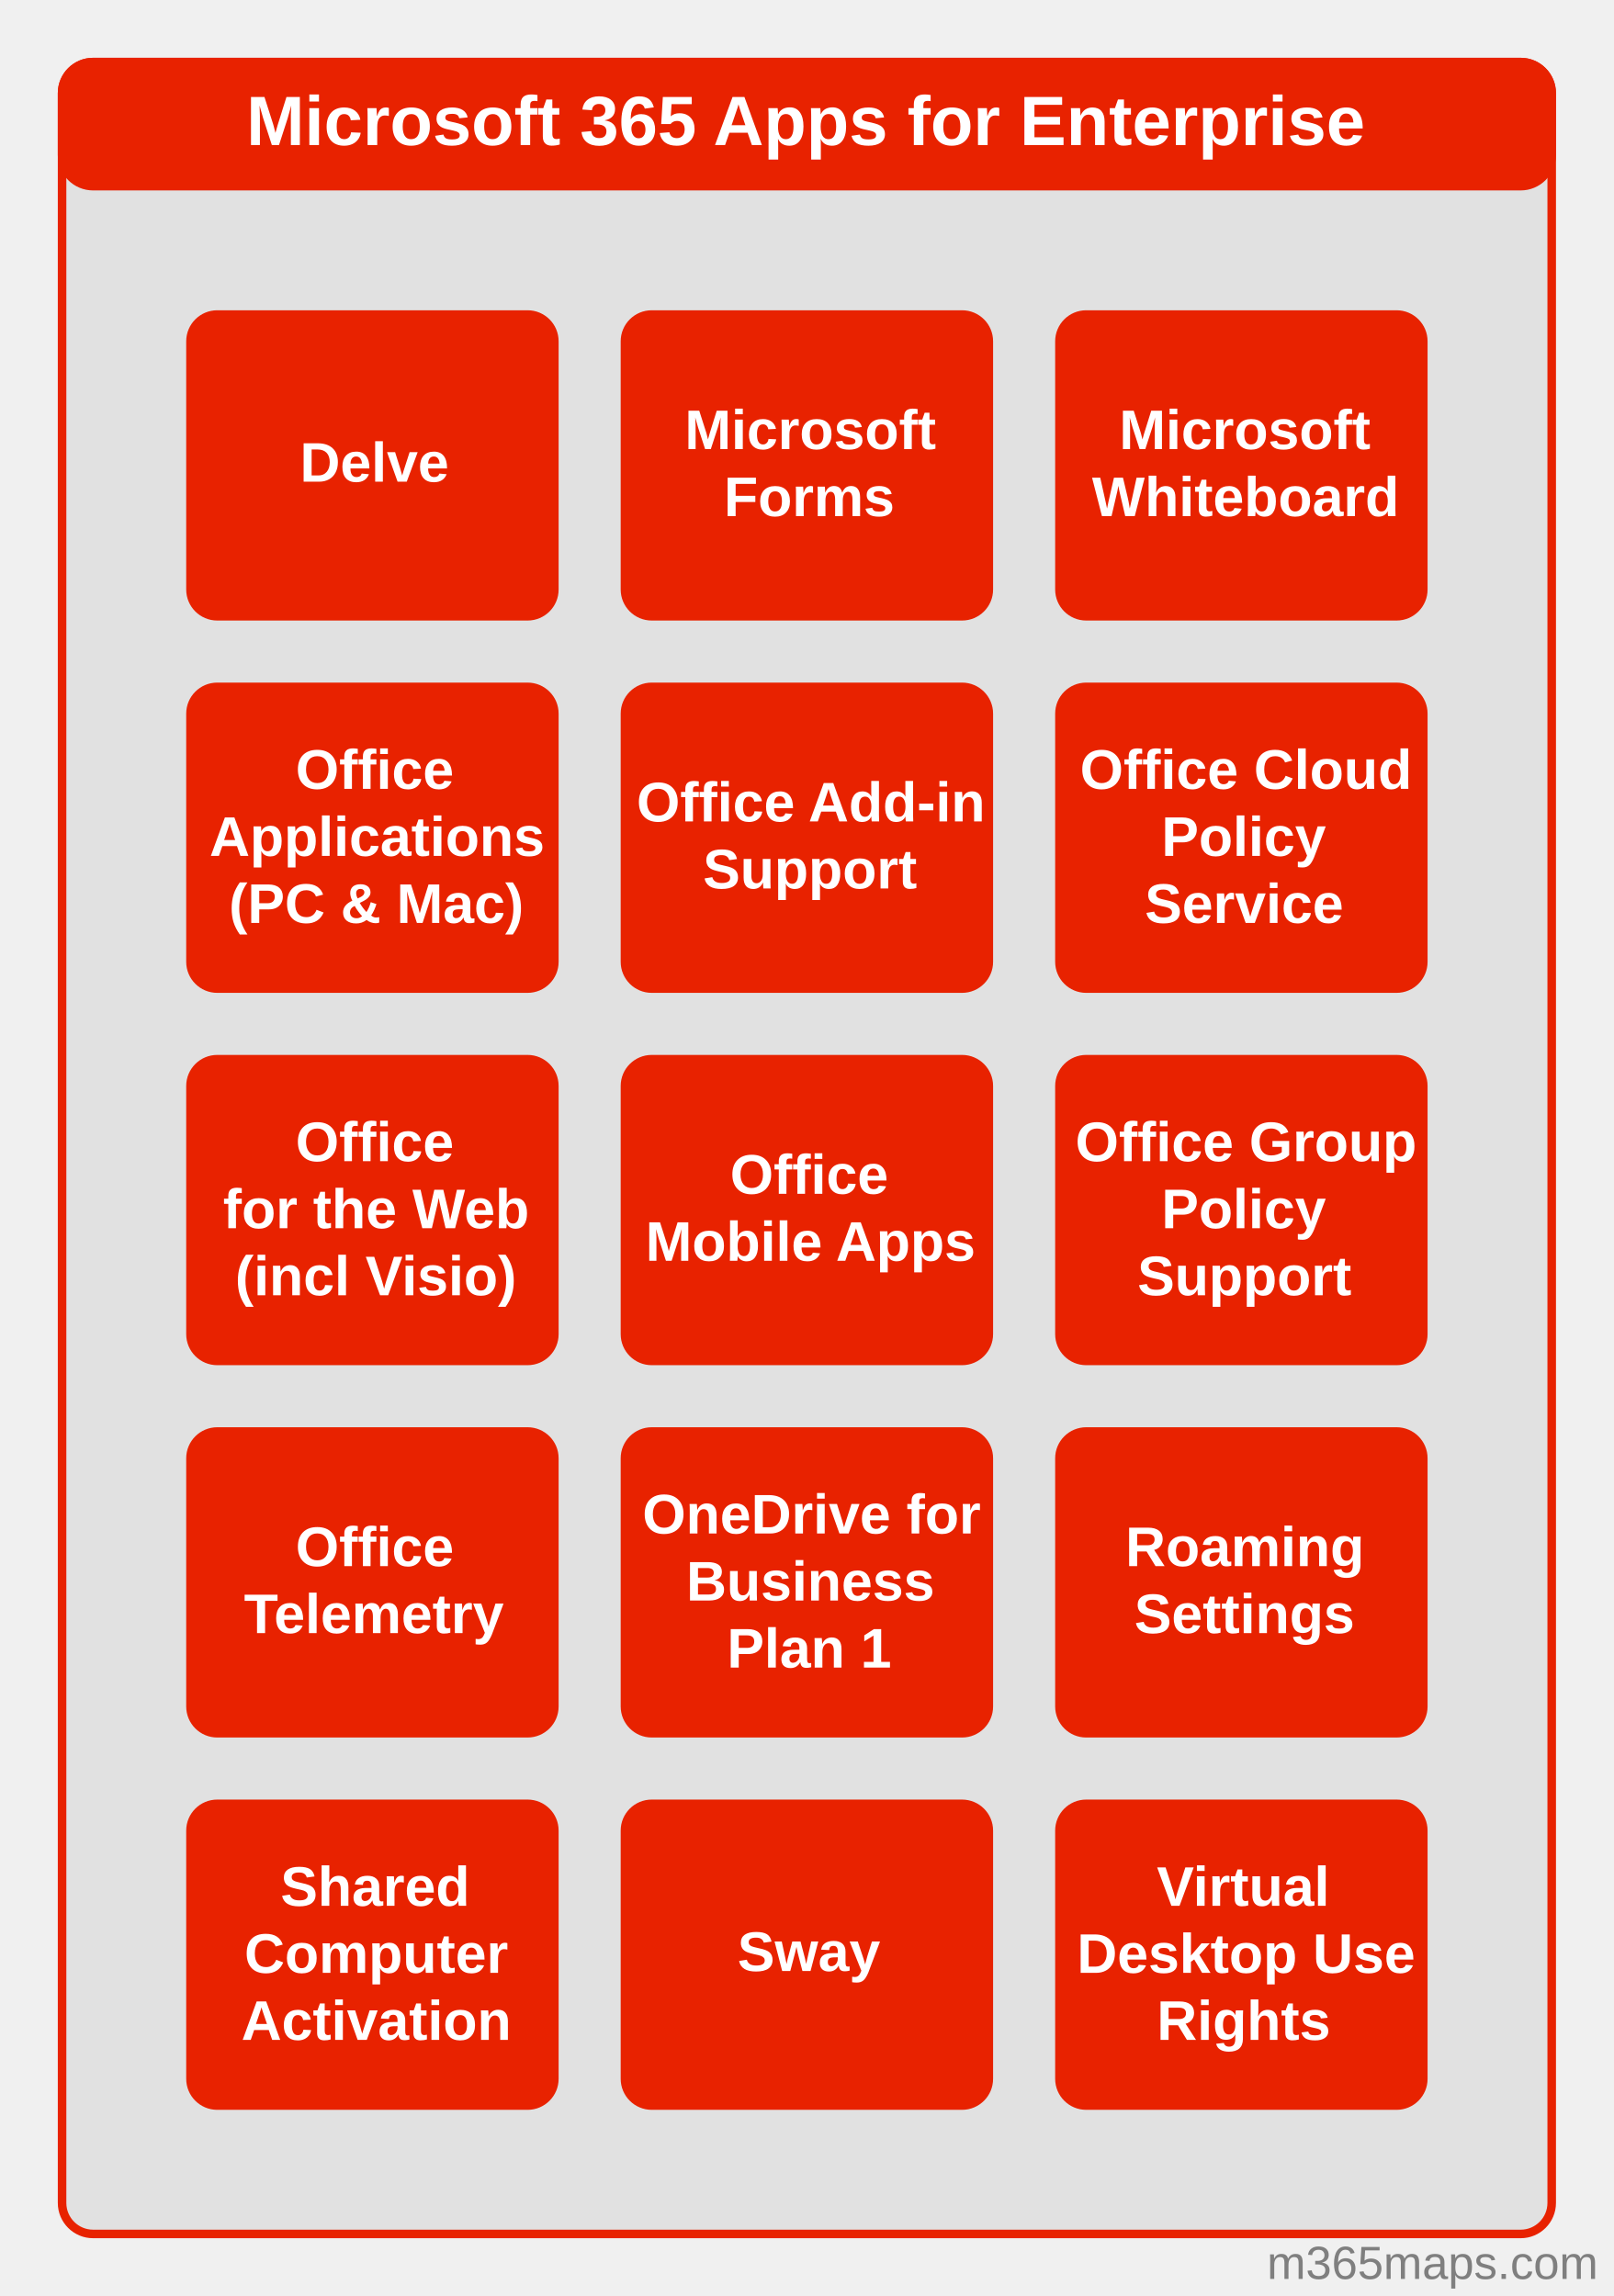
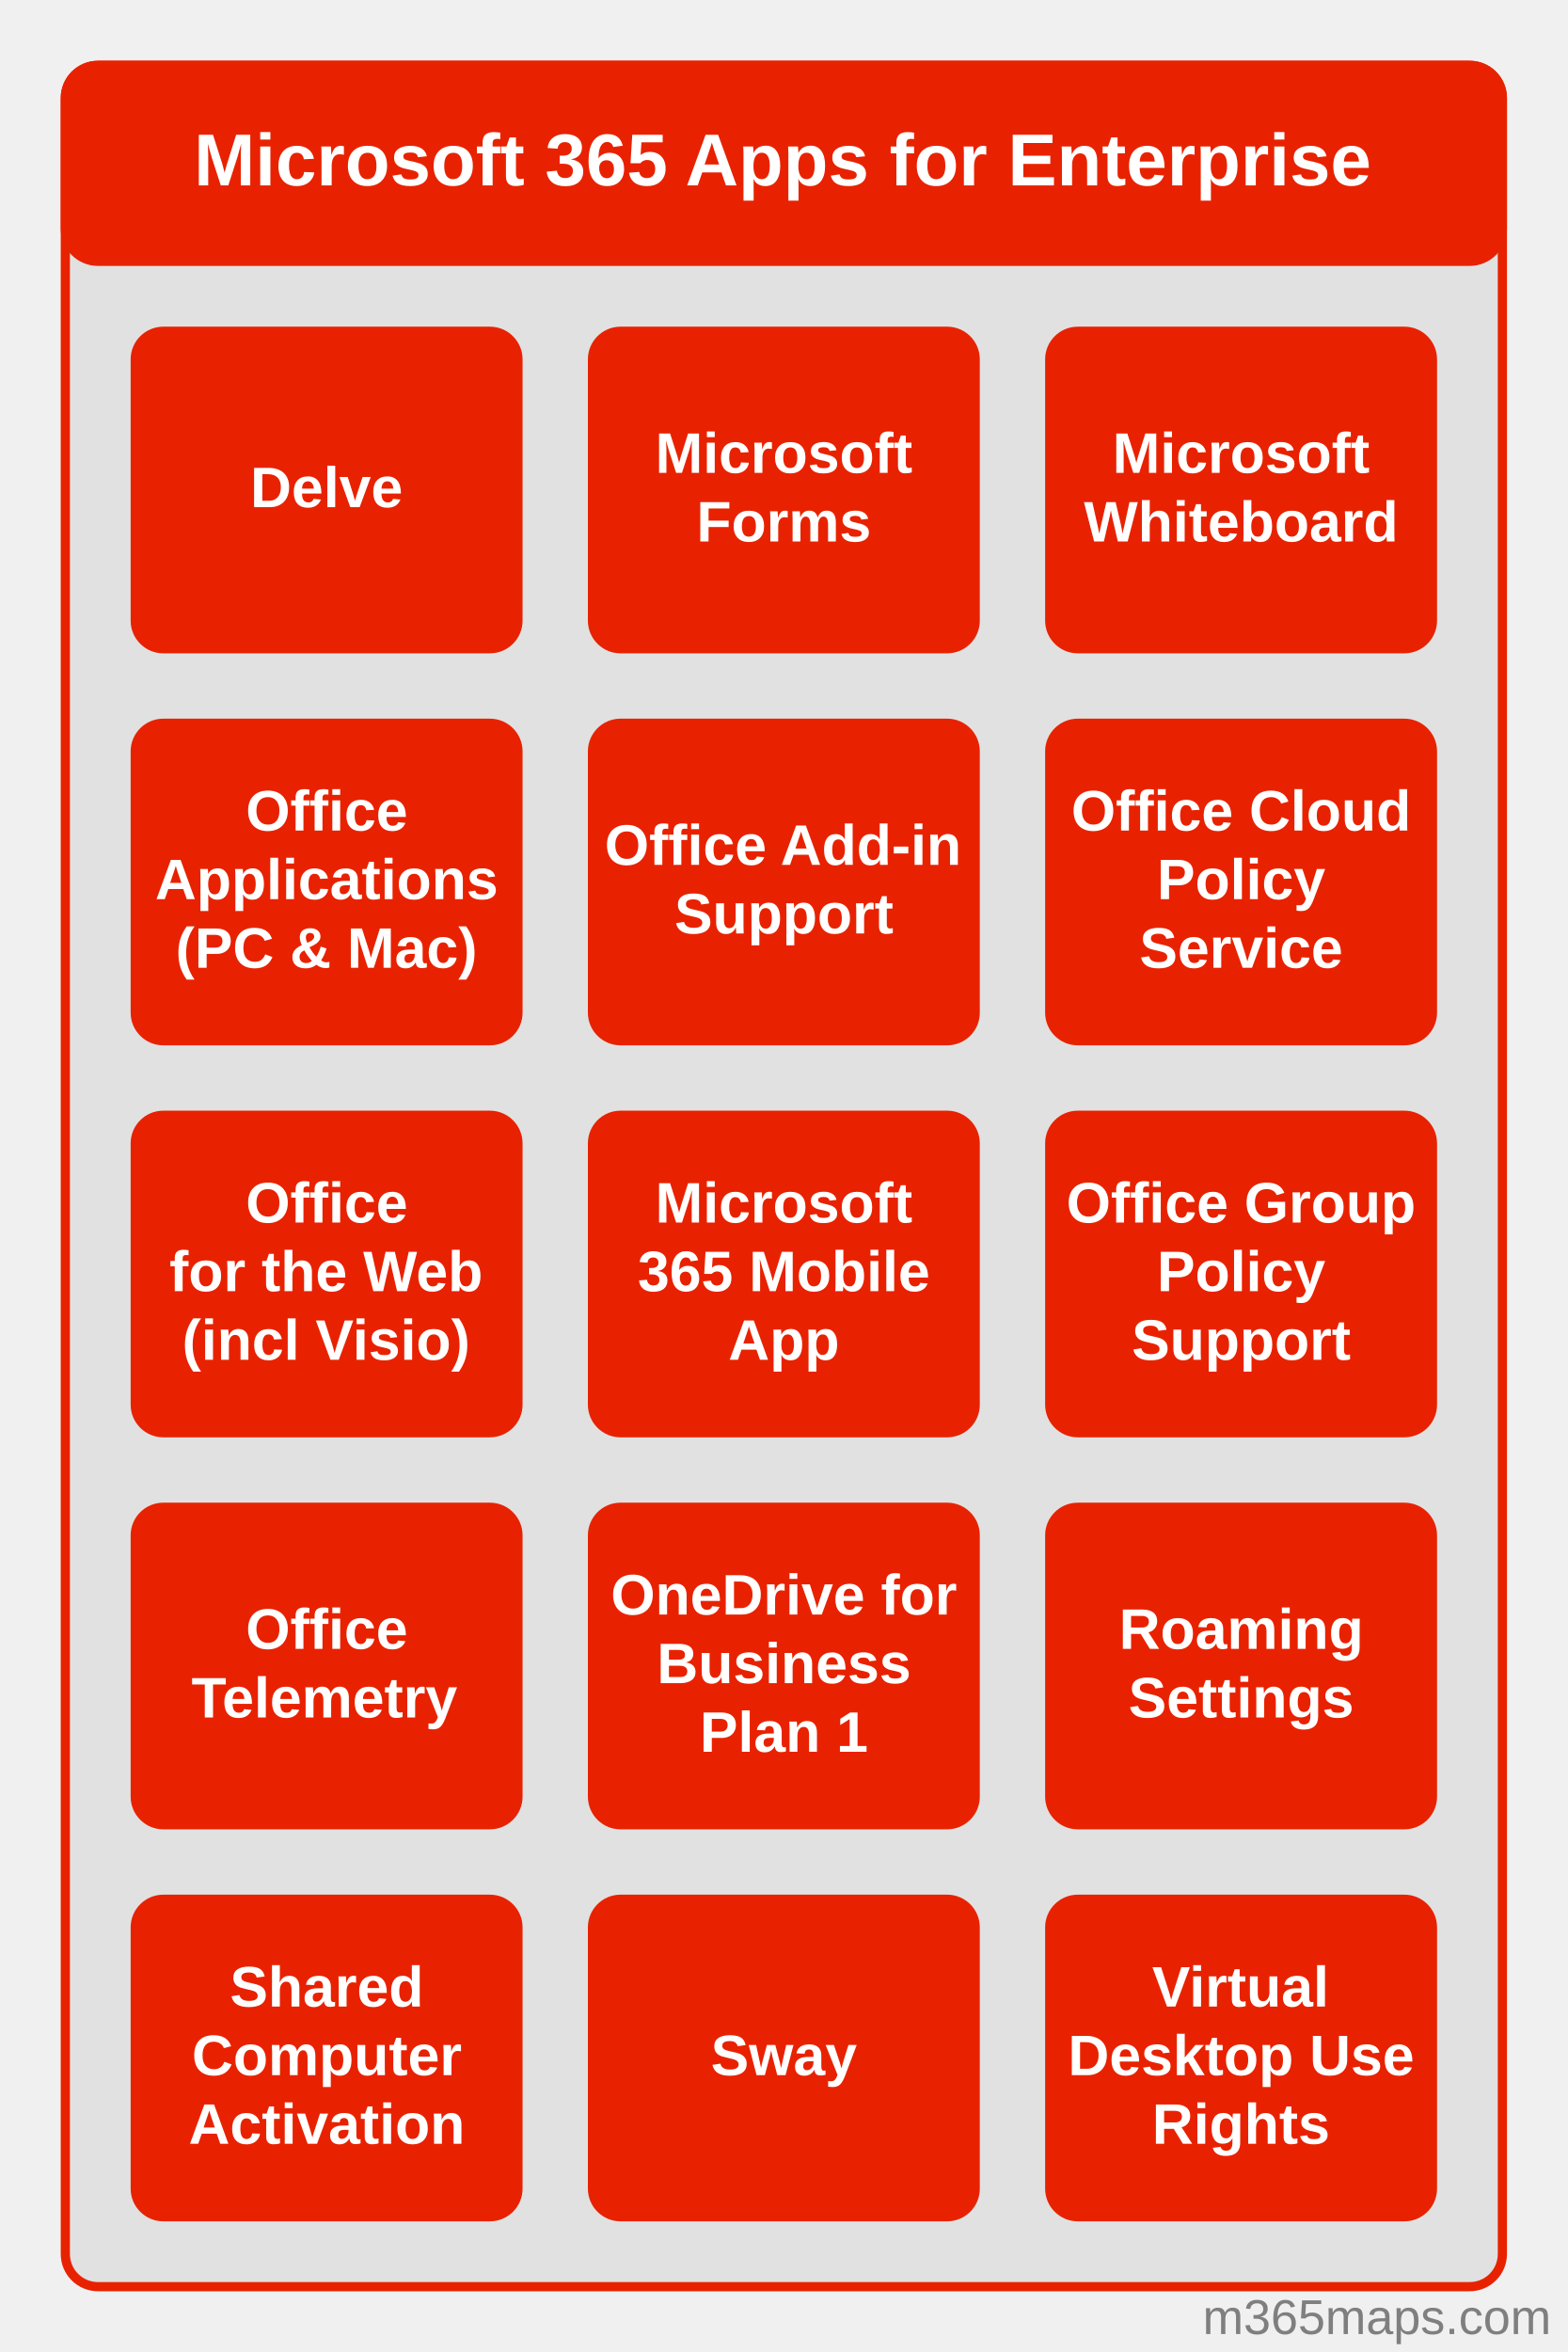
- <svg xmlns="http://www.w3.org/2000/svg" width="416" height="592" viewBox="0 0 416 592" class="a">
+ <svg xmlns="http://www.w3.org/2000/svg" width="384" height="576" viewBox="0 0 384 576" class="a">
  <style>
- .b {fill:#a5a5a5;fill-opacity:0.2;stroke:#e82200;stroke-linecap:round;stroke-linejoin:round;stroke-width:2.2}
- .c {fill:#e82200;stroke:#e82200;stroke-linecap:round;stroke-linejoin:round;stroke-width:2.2}
+ .b {fill:#a5a5a5;fill-opacity:0.2;stroke:#e82200;stroke-linecap:round;stroke-linejoin:round;stroke-width:2.25}
+ .c {fill:#e82200;stroke:#e82200;stroke-linecap:round;stroke-linejoin:round;stroke-width:2.25}
.d {fill:#ffffff;font-family:Arial;font-size:1.5em;font-weight:bold}
.e {fill:#e82200;stroke:none;stroke-linecap:round;stroke-linejoin:round;stroke-width:1}
- .f {fill:#ffffff;font-family:Arial;font-size:1.2em;font-weight:bold}
+ .f {fill:#ffffff;font-family:Arial;font-size:1.167em;font-weight:bold}
.g {font-size:1em}
- .h {fill:none;stroke:none;stroke-linecap:round;stroke-linejoin:round;stroke-width:0.8}
+ .h {fill:none;stroke:none;stroke-linecap:round;stroke-linejoin:round;stroke-width:0.75}
.i {fill:#7f7f7f;font-family:Arial;font-size:1em}
.a {fill:none;fill-rule:evenodd;font-size:12px;overflow:visible;stroke-linecap:square;stroke-miterlimit:3}
</style>
-   <rect x="16" y="16" width="384" height="560" rx="8" ry="8" class="b" />
+   <rect x="16" y="16" width="352" height="544" rx="8" ry="8" class="b" />
  <a target="_blank" href="https://www.microsoft.com/microsoft-365/business/microsoft-365-apps-for-enterprise-product">
-     <rect x="16" y="16" width="384" height="32" rx="8" ry="8" class="c" />
-     <text x="63.5" y="37.4" class="d">Microsoft 365 Apps for Enterprise</text>
+     <rect x="16" y="16" width="352" height="48" rx="8" ry="8" class="c" data-feature="BBAFE1A1-9AF8-1A43-8962-AA02F9A096E1" />
+     <text x="47.5" y="45.4" class="d">Microsoft 365 Apps for Enterprise</text>
  </a>
-   <a target="_blank" href="https://products.office.com/mobile/office">
-     <rect x="160" y="272" width="96" height="80" rx="8" ry="8" class="e" />
-     <text x="188.2" y="307.8" class="f">Office <tspan x="166.4" dy="1.2em" class="g">Mobile Apps</tspan>
+   <a target="_blank" href="https://www.microsoft.com/microsoft-365/mobile">
+     <rect x="144" y="272" width="96" height="80" rx="8" ry="8" class="e" data-feature="6E7D2ACF-ECB0-0748-BC79-4D1931250DB5" />
+     <text x="160.5" y="299.4" class="f">Microsoft <tspan x="156.2" dy="1.2em" class="g">365 Mobile </tspan>
+       <tspan x="178.4" dy="1.2em" class="g">App</tspan>
    </text>
  </a>
  <a target="_blank" href="https://learn.microsoft.com/office365/servicedescriptions/office-online-service-description/office-online-service-description">
-     <rect x="48" y="272" width="96" height="80" rx="8" ry="8" class="e" />
-     <text x="76.2" y="299.4" class="f">Office<tspan x="57.5" dy="1.2em" class="g">for the Web</tspan>
-       <tspan x="60.6" dy="1.2em" class="g">(incl Visio)</tspan>
+     <rect x="32" y="272" width="96" height="80" rx="8" ry="8" class="e" data-feature="A0E8EC70-C846-AC45-B82C-D036D8F58F6A" />
+     <text x="60.2" y="299.4" class="f">Office<tspan x="41.5" dy="1.2em" class="g">for the Web</tspan>
+       <tspan x="44.6" dy="1.2em" class="g">(incl Visio)</tspan>
    </text>
  </a>
  <a target="_blank" href="https://www.microsoft.com/microsoft-365/business/microsoft-365-apps-for-business">
-     <rect x="48" y="176" width="96" height="80" rx="8" ry="8" class="e" />
-     <text x="76.2" y="203.4" class="f">Office <tspan x="54" dy="1.2em" class="g">Applications </tspan>
-       <tspan x="59" dy="1.2em" class="g">(PC &amp; Mac)</tspan>
+     <rect x="32" y="176" width="96" height="80" rx="8" ry="8" class="e" />
+     <text x="60.2" y="203.4" class="f">Office <tspan x="38" dy="1.2em" class="g">Applications </tspan>
+       <tspan x="43" dy="1.2em" class="g">(PC &amp; Mac)</tspan>
    </text>
  </a>
  <a target="_blank" href="https://support.office.com/sway">
-     <rect x="160" y="464" width="96" height="80" rx="8" ry="8" class="e" />
-     <text x="190.1" y="508.2" class="f">Sway</text>
+     <rect x="144" y="464" width="96" height="80" rx="8" ry="8" class="e" data-feature="ED122C37-BAA0-8440-8FEB-21E7B044C63C" />
+     <text x="174.1" y="508.2" class="f">Sway</text>
  </a>
  <a target="_blank" href="https://support.office.com/forms">
-     <rect x="160" y="80" width="96" height="80" rx="8" ry="8" class="e" />
-     <text x="176.5" y="115.8" class="f">Microsoft <tspan x="186.6" dy="1.2em" class="g">Forms</tspan>
+     <rect x="144" y="80" width="96" height="80" rx="8" ry="8" class="e" data-feature="BB2AC066-B28A-BB44-AE1B-D1FB72598720" />
+     <text x="160.5" y="115.8" class="f">Microsoft <tspan x="170.6" dy="1.2em" class="g">Forms</tspan>
    </text>
  </a>
  <a target="_blank" href="https://learn.microsoft.com/office365/servicedescriptions/onedrive-for-business-service-description">
-     <rect x="160" y="368" width="96" height="80" rx="8" ry="8" class="e" />
-     <text x="165.6" y="395.4" class="f">OneDrive for <tspan x="176.9" dy="1.2em" class="g">Business </tspan>
-       <tspan x="187.4" dy="1.2em" class="g">Plan 1</tspan>
+     <rect x="144" y="368" width="96" height="80" rx="8" ry="8" class="e" data-feature="96B3F2C3-1008-4F45-B714-7B8DCBFB3119" />
+     <text x="149.6" y="395.4" class="f">OneDrive for <tspan x="160.9" dy="1.2em" class="g">Business </tspan>
+       <tspan x="171.4" dy="1.2em" class="g">Plan 1</tspan>
    </text>
  </a>
  <a target="_blank" href="https://learn.microsoft.com/DeployOffice/overview-shared-computer-activation">
-     <rect x="48" y="464" width="96" height="80" rx="8" ry="8" class="e" />
-     <text x="72.3" y="491.4" class="f">Shared <tspan x="63" dy="1.2em" class="g">Computer </tspan>
-       <tspan x="62.2" dy="1.2em" class="g">Activation</tspan>
+     <rect x="32" y="464" width="96" height="80" rx="8" ry="8" class="e" />
+     <text x="56.3" y="491.4" class="f">Shared <tspan x="47" dy="1.2em" class="g">Computer </tspan>
+       <tspan x="46.2" dy="1.2em" class="g">Activation</tspan>
    </text>
  </a>
  <a target="_blank" href="https://learn.microsoft.com/office365/servicedescriptions/office-applications-service-description/office-applications-service-description">
-     <rect x="160" y="176" width="96" height="80" rx="8" ry="8" class="e" />
-     <text x="164.1" y="211.8" class="f">Office Add-in <tspan x="181.2" dy="1.2em" class="g">Support</tspan>
+     <rect x="144" y="176" width="96" height="80" rx="8" ry="8" class="e" />
+     <text x="148.1" y="211.8" class="f">Office Add-in <tspan x="165.2" dy="1.2em" class="g">Support</tspan>
    </text>
  </a>
  <a target="_blank" href="https://learn.microsoft.com/office365/servicedescriptions/office-applications-service-description/office-applications-service-description">
-     <rect x="272" y="272" width="96" height="80" rx="8" ry="8" class="e" />
-     <text x="277.2" y="299.4" class="f">Office Group <tspan x="299.4" dy="1.2em" class="g">Policy </tspan>
-       <tspan x="293.2" dy="1.2em" class="g">Support</tspan>
+     <rect x="256" y="272" width="96" height="80" rx="8" ry="8" class="e" />
+     <text x="261.2" y="299.4" class="f">Office Group <tspan x="283.4" dy="1.2em" class="g">Policy </tspan>
+       <tspan x="277.2" dy="1.2em" class="g">Support</tspan>
    </text>
  </a>
  <a target="_blank" href="https://learn.microsoft.com/office365/servicedescriptions/office-applications-service-description/office-applications-service-description">
-     <rect x="272" y="368" width="96" height="80" rx="8" ry="8" class="e" />
-     <text x="290.1" y="403.8" class="f">Roaming <tspan x="292.4" dy="1.2em" class="g">Settings</tspan>
+     <rect x="256" y="368" width="96" height="80" rx="8" ry="8" class="e" />
+     <text x="274.1" y="403.8" class="f">Roaming <tspan x="276.4" dy="1.2em" class="g">Settings</tspan>
    </text>
  </a>
  <a target="_blank" href="https://support.microsoft.com/office/1315665a-c6af-4409-a28d-49f8916878ca">
-     <rect x="48" y="80" width="96" height="80" rx="8" ry="8" class="e" />
-     <text x="77.3" y="124.2" class="f">Delve</text>
+     <rect x="32" y="80" width="96" height="80" rx="8" ry="8" class="e" data-feature="74119099-BD75-764C-9212-820A6640E3AF" />
+     <text x="61.3" y="124.2" class="f">Delve</text>
  </a>
  <a target="_blank" href="https://learn.microsoft.com/deployoffice/compat/compatibility-and-telemetry-in-office">
-     <rect x="48" y="368" width="96" height="80" rx="8" ry="8" class="e" />
-     <text x="76.2" y="403.8" class="f">Office <tspan x="62.9" dy="1.2em" class="g">Telemetry</tspan>
+     <rect x="32" y="368" width="96" height="80" rx="8" ry="8" class="e" />
+     <text x="60.2" y="403.8" class="f">Office <tspan x="46.9" dy="1.2em" class="g">Telemetry</tspan>
    </text>
  </a>
  <a target="_blank" href="https://learn.microsoft.com/deployoffice/overview-office-cloud-policy-service">
-     <rect x="272" y="176" width="96" height="80" rx="8" ry="8" class="e" />
-     <text x="278.4" y="203.4" class="f">Office Cloud <tspan x="299.4" dy="1.2em" class="g">Policy </tspan>
-       <tspan x="295.1" dy="1.2em" class="g">Service</tspan>
+     <rect x="256" y="176" width="96" height="80" rx="8" ry="8" class="e" />
+     <text x="262.4" y="203.4" class="f">Office Cloud <tspan x="283.4" dy="1.2em" class="g">Policy </tspan>
+       <tspan x="279.1" dy="1.2em" class="g">Service</tspan>
    </text>
  </a>
  <a target="_blank" href="https://learn.microsoft.com/office365/servicedescriptions/office-applications-service-description/office-applications-service-description">
-     <rect x="272" y="464" width="96" height="80" rx="8" ry="8" class="e" />
-     <text x="298.2" y="491.4" class="f">Virtual <tspan x="277.6" dy="1.2em" class="g">Desktop Use </tspan>
-       <tspan x="298.2" dy="1.2em" class="g">Rights</tspan>
+     <rect x="256" y="464" width="96" height="80" rx="8" ry="8" class="e" />
+     <text x="282.2" y="491.4" class="f">Virtual <tspan x="261.6" dy="1.2em" class="g">Desktop Use </tspan>
+       <tspan x="282.2" dy="1.2em" class="g">Rights</tspan>
    </text>
  </a>
  <a target="_blank" href="https://learn.microsoft.com/microsoft-365/whiteboard/">
-     <rect x="272" y="80" width="96" height="80" rx="8" ry="8" class="e" />
-     <text x="288.5" y="115.8" class="f">Microsoft <tspan x="281.5" dy="1.2em" class="g">Whiteboard</tspan>
+     <rect x="256" y="80" width="96" height="80" rx="8" ry="8" class="e" data-feature="141927E2-F8BF-CA48-8B9B-D4092C4563CB" />
+     <text x="272.5" y="115.8" class="f">Microsoft <tspan x="265.5" dy="1.2em" class="g">Whiteboard</tspan>
    </text>
  </a>
  <a target="_blank" href="https://m365maps.com/">
-     <rect y="576" width="416" height="16" class="h" />
-     <text x="326.6" y="587.6" class="i">m365maps.com</text>
+     <rect x="0" y="560" width="384" height="16" class="h" />
+     <text x="294.6" y="571.6" class="i">m365maps.com</text>
  </a>
</svg>
